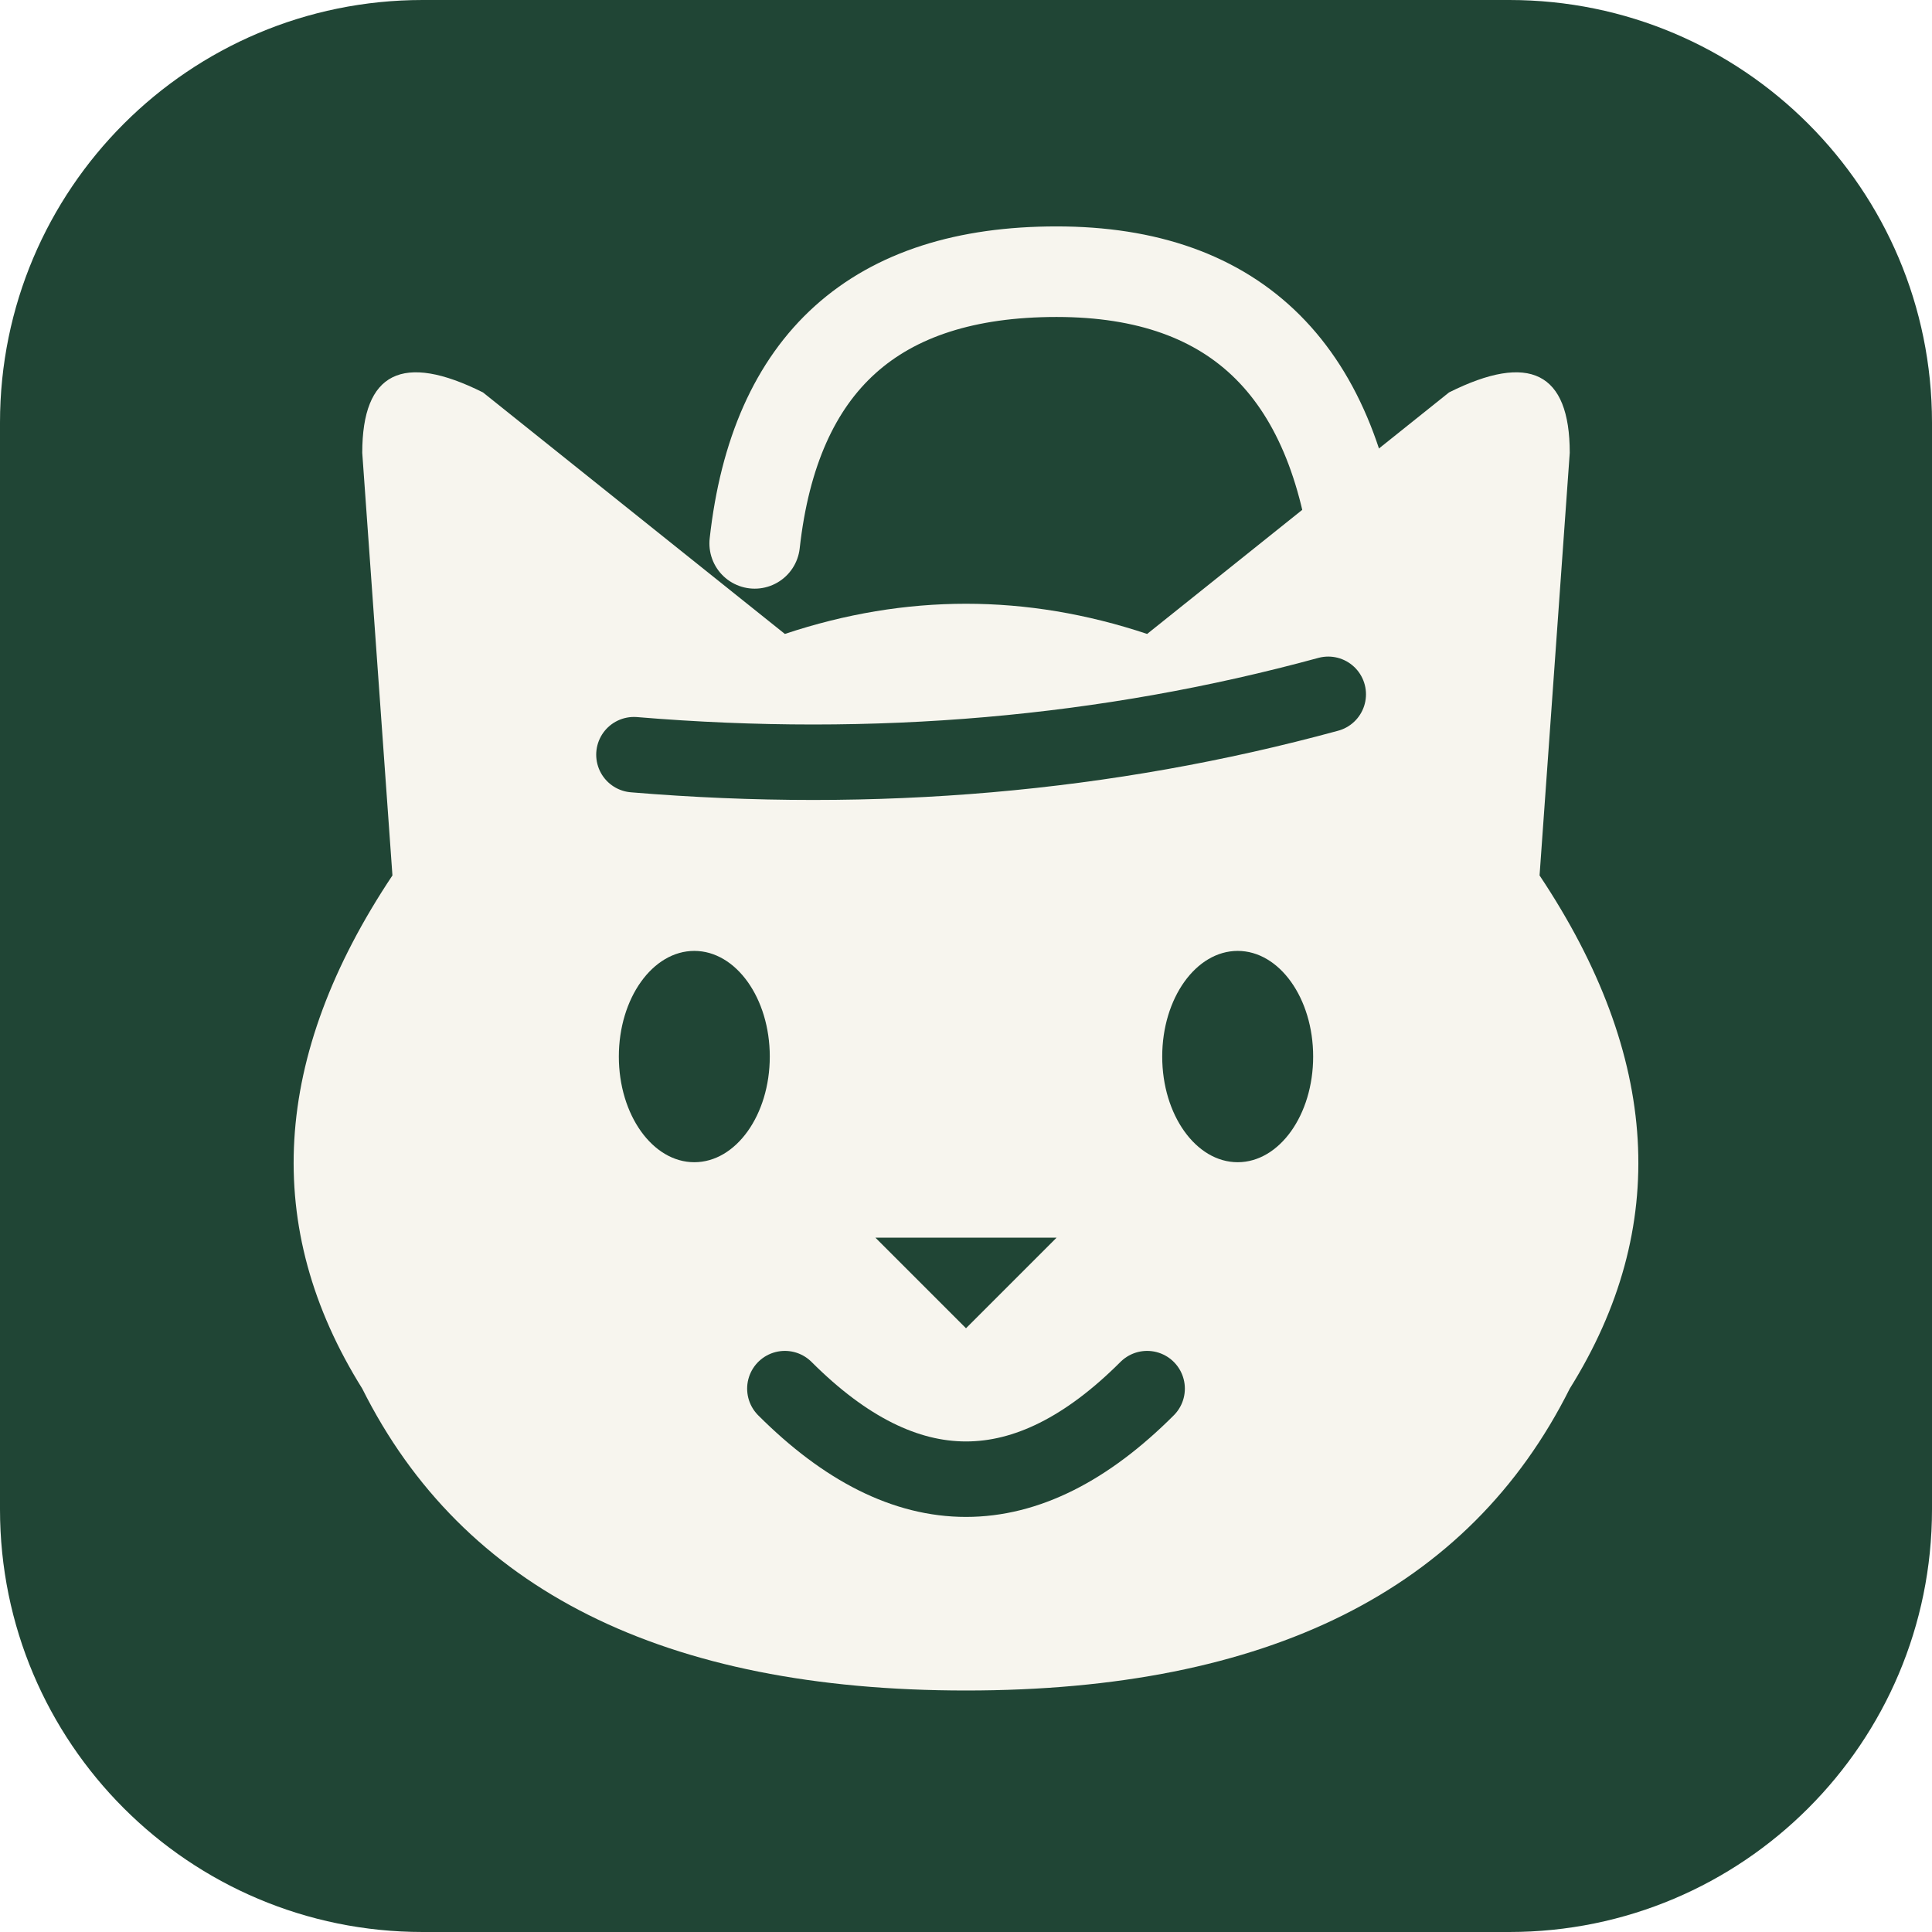
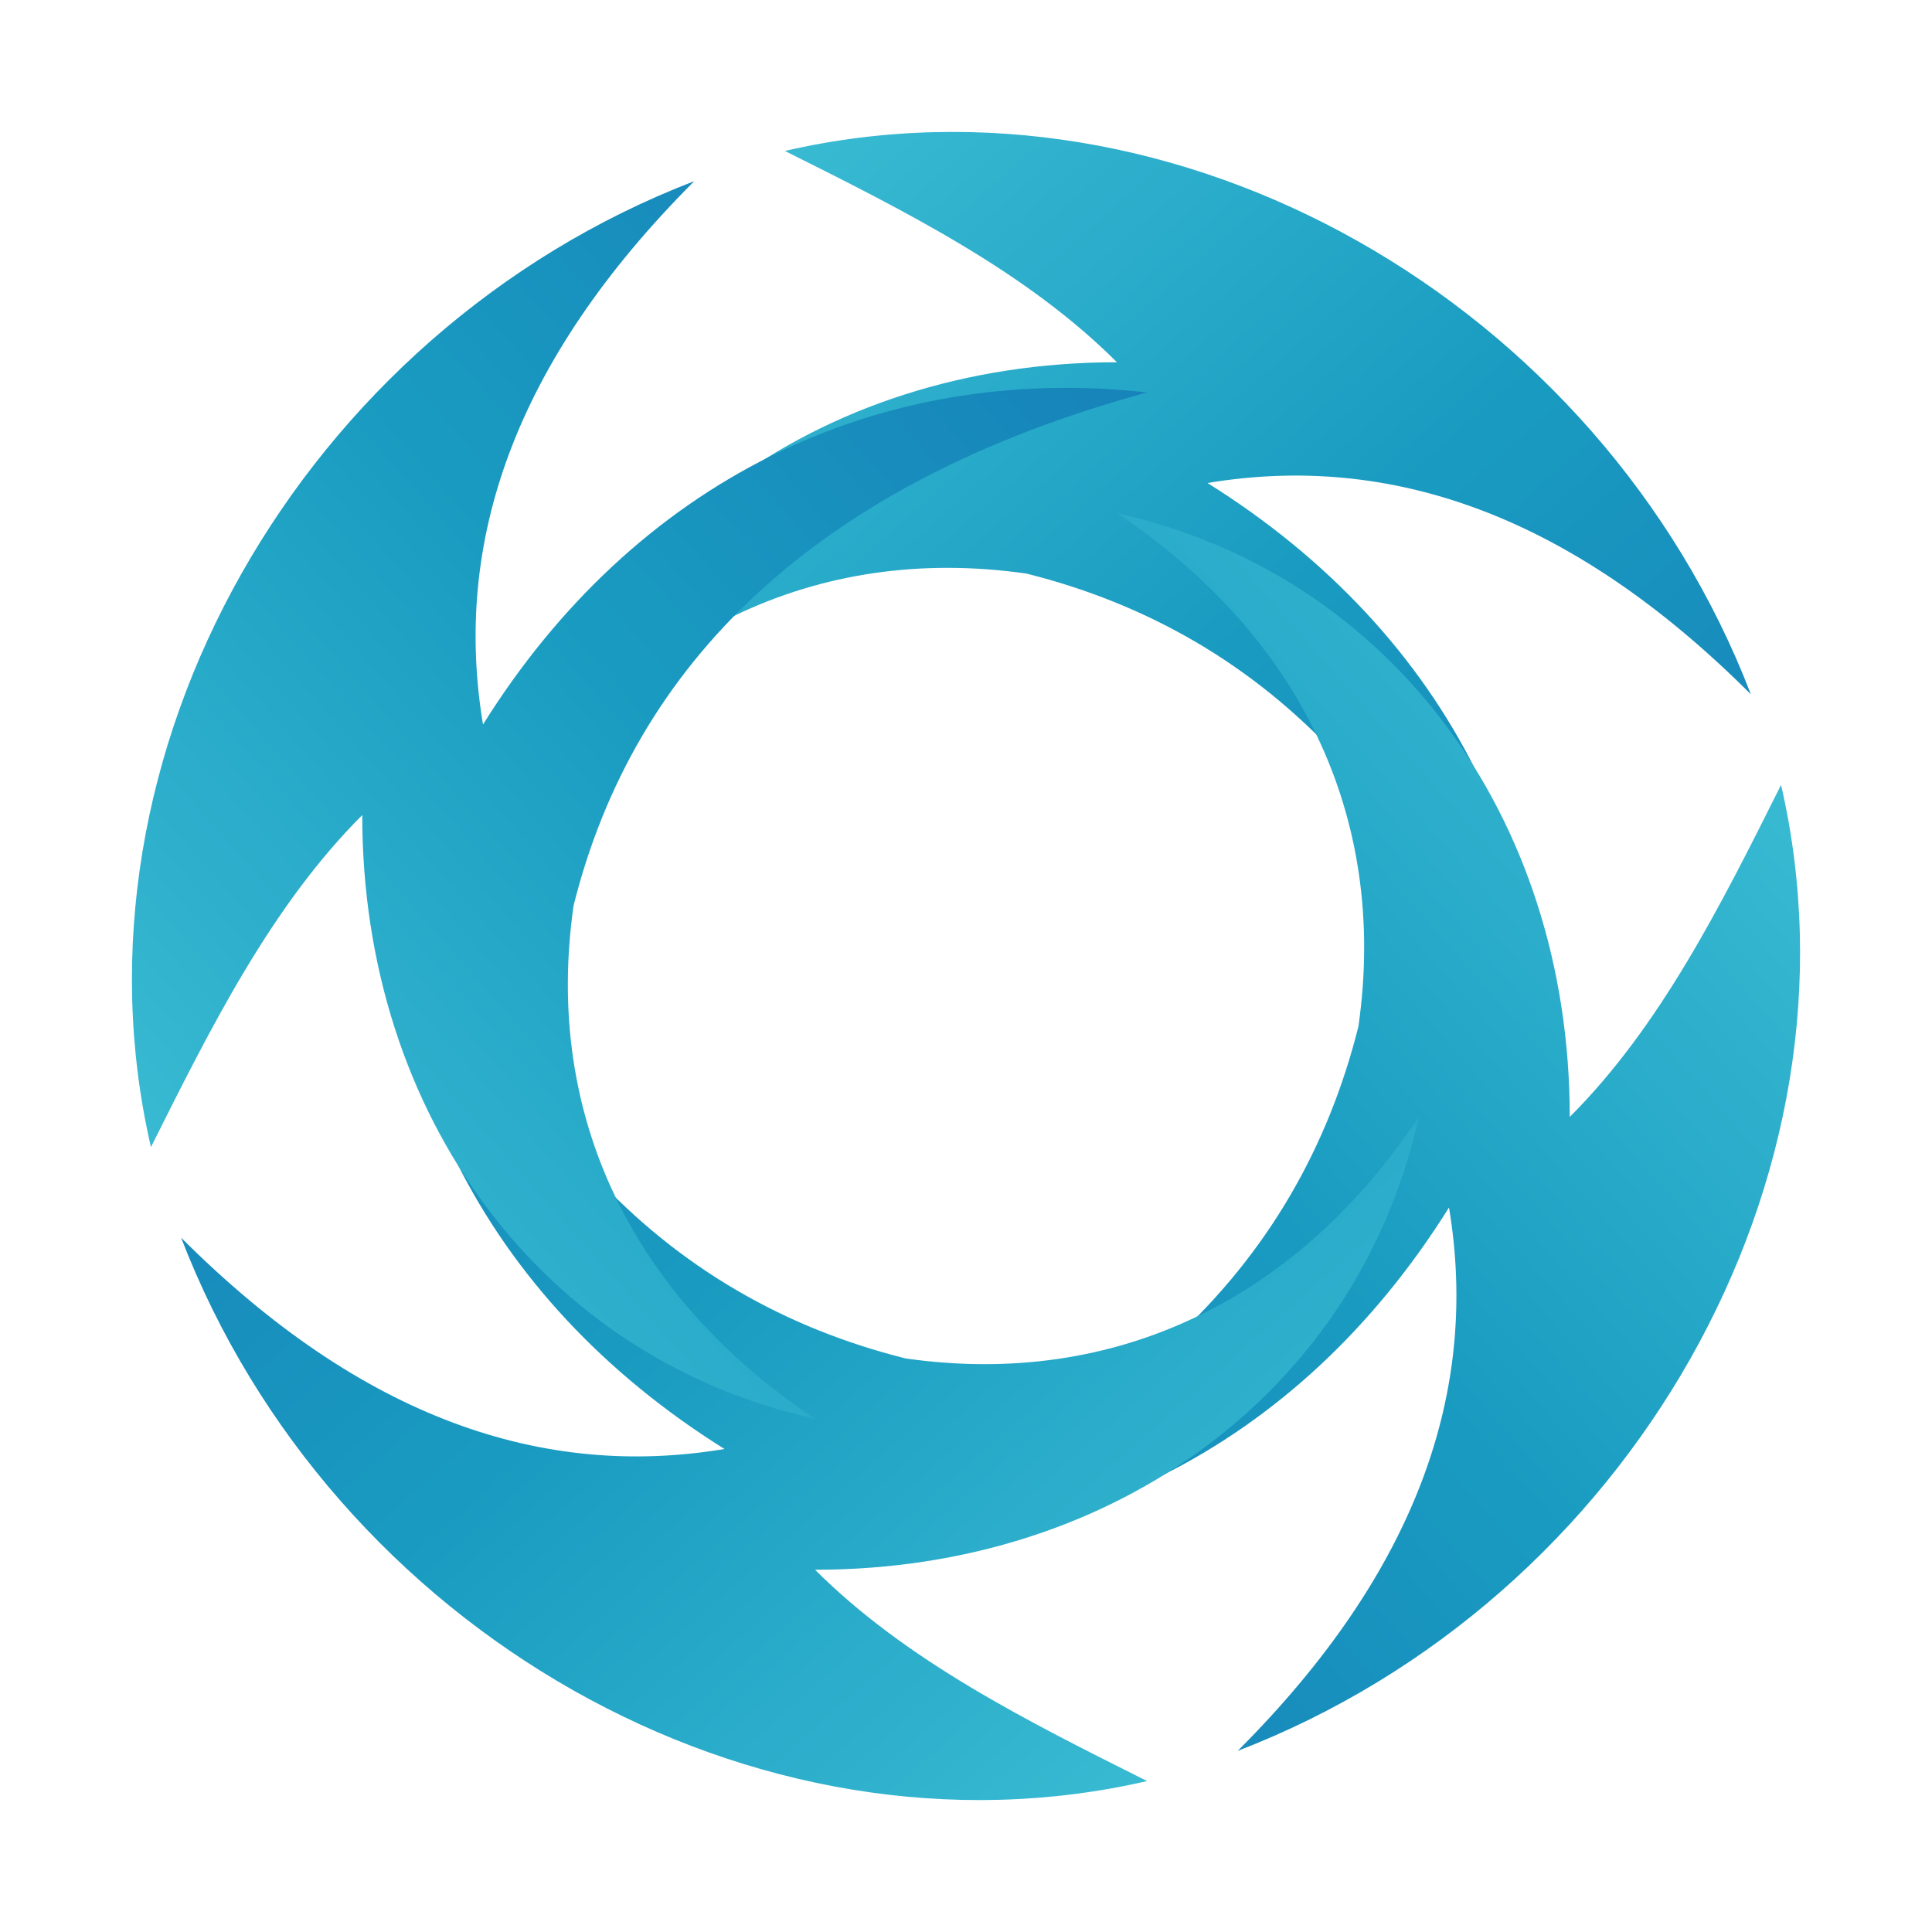
<svg xmlns="http://www.w3.org/2000/svg" viewBox="0 0 64 64">
-   <rect width="64" height="64" rx="14" fill="#204535" />
-   <path d="M13 29 12 15q0-4 4-2l10 8q6-2 12 0l10-8q4-2 4 2l-1 14q6 9 1 17-5 10-20 10T12 46q-5-8 1-17Z" fill="#f7f5ee" />
-   <path d="M25 18q1-9 10-9t10 10M20 23q14 2 28-3" fill="none" stroke="#f7f5ee" stroke-width="3" stroke-linecap="round" stroke-linejoin="round" />
-   <path d="M21 25q12 1 23-2" fill="none" stroke="#204535" stroke-width="2.5" stroke-linecap="round" />
-   <g fill="#204535">
-     <ellipse cx="23" cy="35" rx="2.5" ry="3.5" />
-     <ellipse cx="41" cy="35" rx="2.5" ry="3.5" />
-     <path d="m29 41 3 3 3-3Z" />
+   <defs>
+     <linearGradient id="water" x1="9" y1="5" x2="55" y2="57" gradientUnits="userSpaceOnUse">
+       <stop stop-color="#48cadb" />
+       <stop offset=".48" stop-color="#199bc1" />
+       <stop offset="1" stop-color="#156eb3" />
+     </linearGradient>
+   </defs>
+   <g fill="url(#water)">
+     <path d="M26 5C39 2 53 10 58 23c-6-6-12-8-18-7 8 5 12 13 11 22-3-11-9-17-17-19-7-1-13 2-17 8 2-9 10-15 20-15-3-3-7-5-11-7Z" />
+     <path transform="rotate(90 32 32)" d="M26 5C39 2 53 10 58 23c-6-6-12-8-18-7 8 5 12 13 11 22-3-11-9-17-17-19-7-1-13 2-17 8 2-9 10-15 20-15-3-3-7-5-11-7Z" />
+     <path transform="rotate(180 32 32)" d="M26 5C39 2 53 10 58 23c-6-6-12-8-18-7 8 5 12 13 11 22-3-11-9-17-17-19-7-1-13 2-17 8 2-9 10-15 20-15-3-3-7-5-11-7Z" />
+     <path transform="rotate(270 32 32)" d="M26 5C39 2 53 10 58 23c-6-6-12-8-18-7 8 5 12 13 11 22-3-11-9-17-17-19-7-1-13 2-17 8 2-9 10-15 20-15-3-3-7-5-11-7Z" />
  </g>
-   <path d="M26 46q6 6 12 0" fill="none" stroke="#204535" stroke-width="2.5" stroke-linecap="round" />
</svg>
